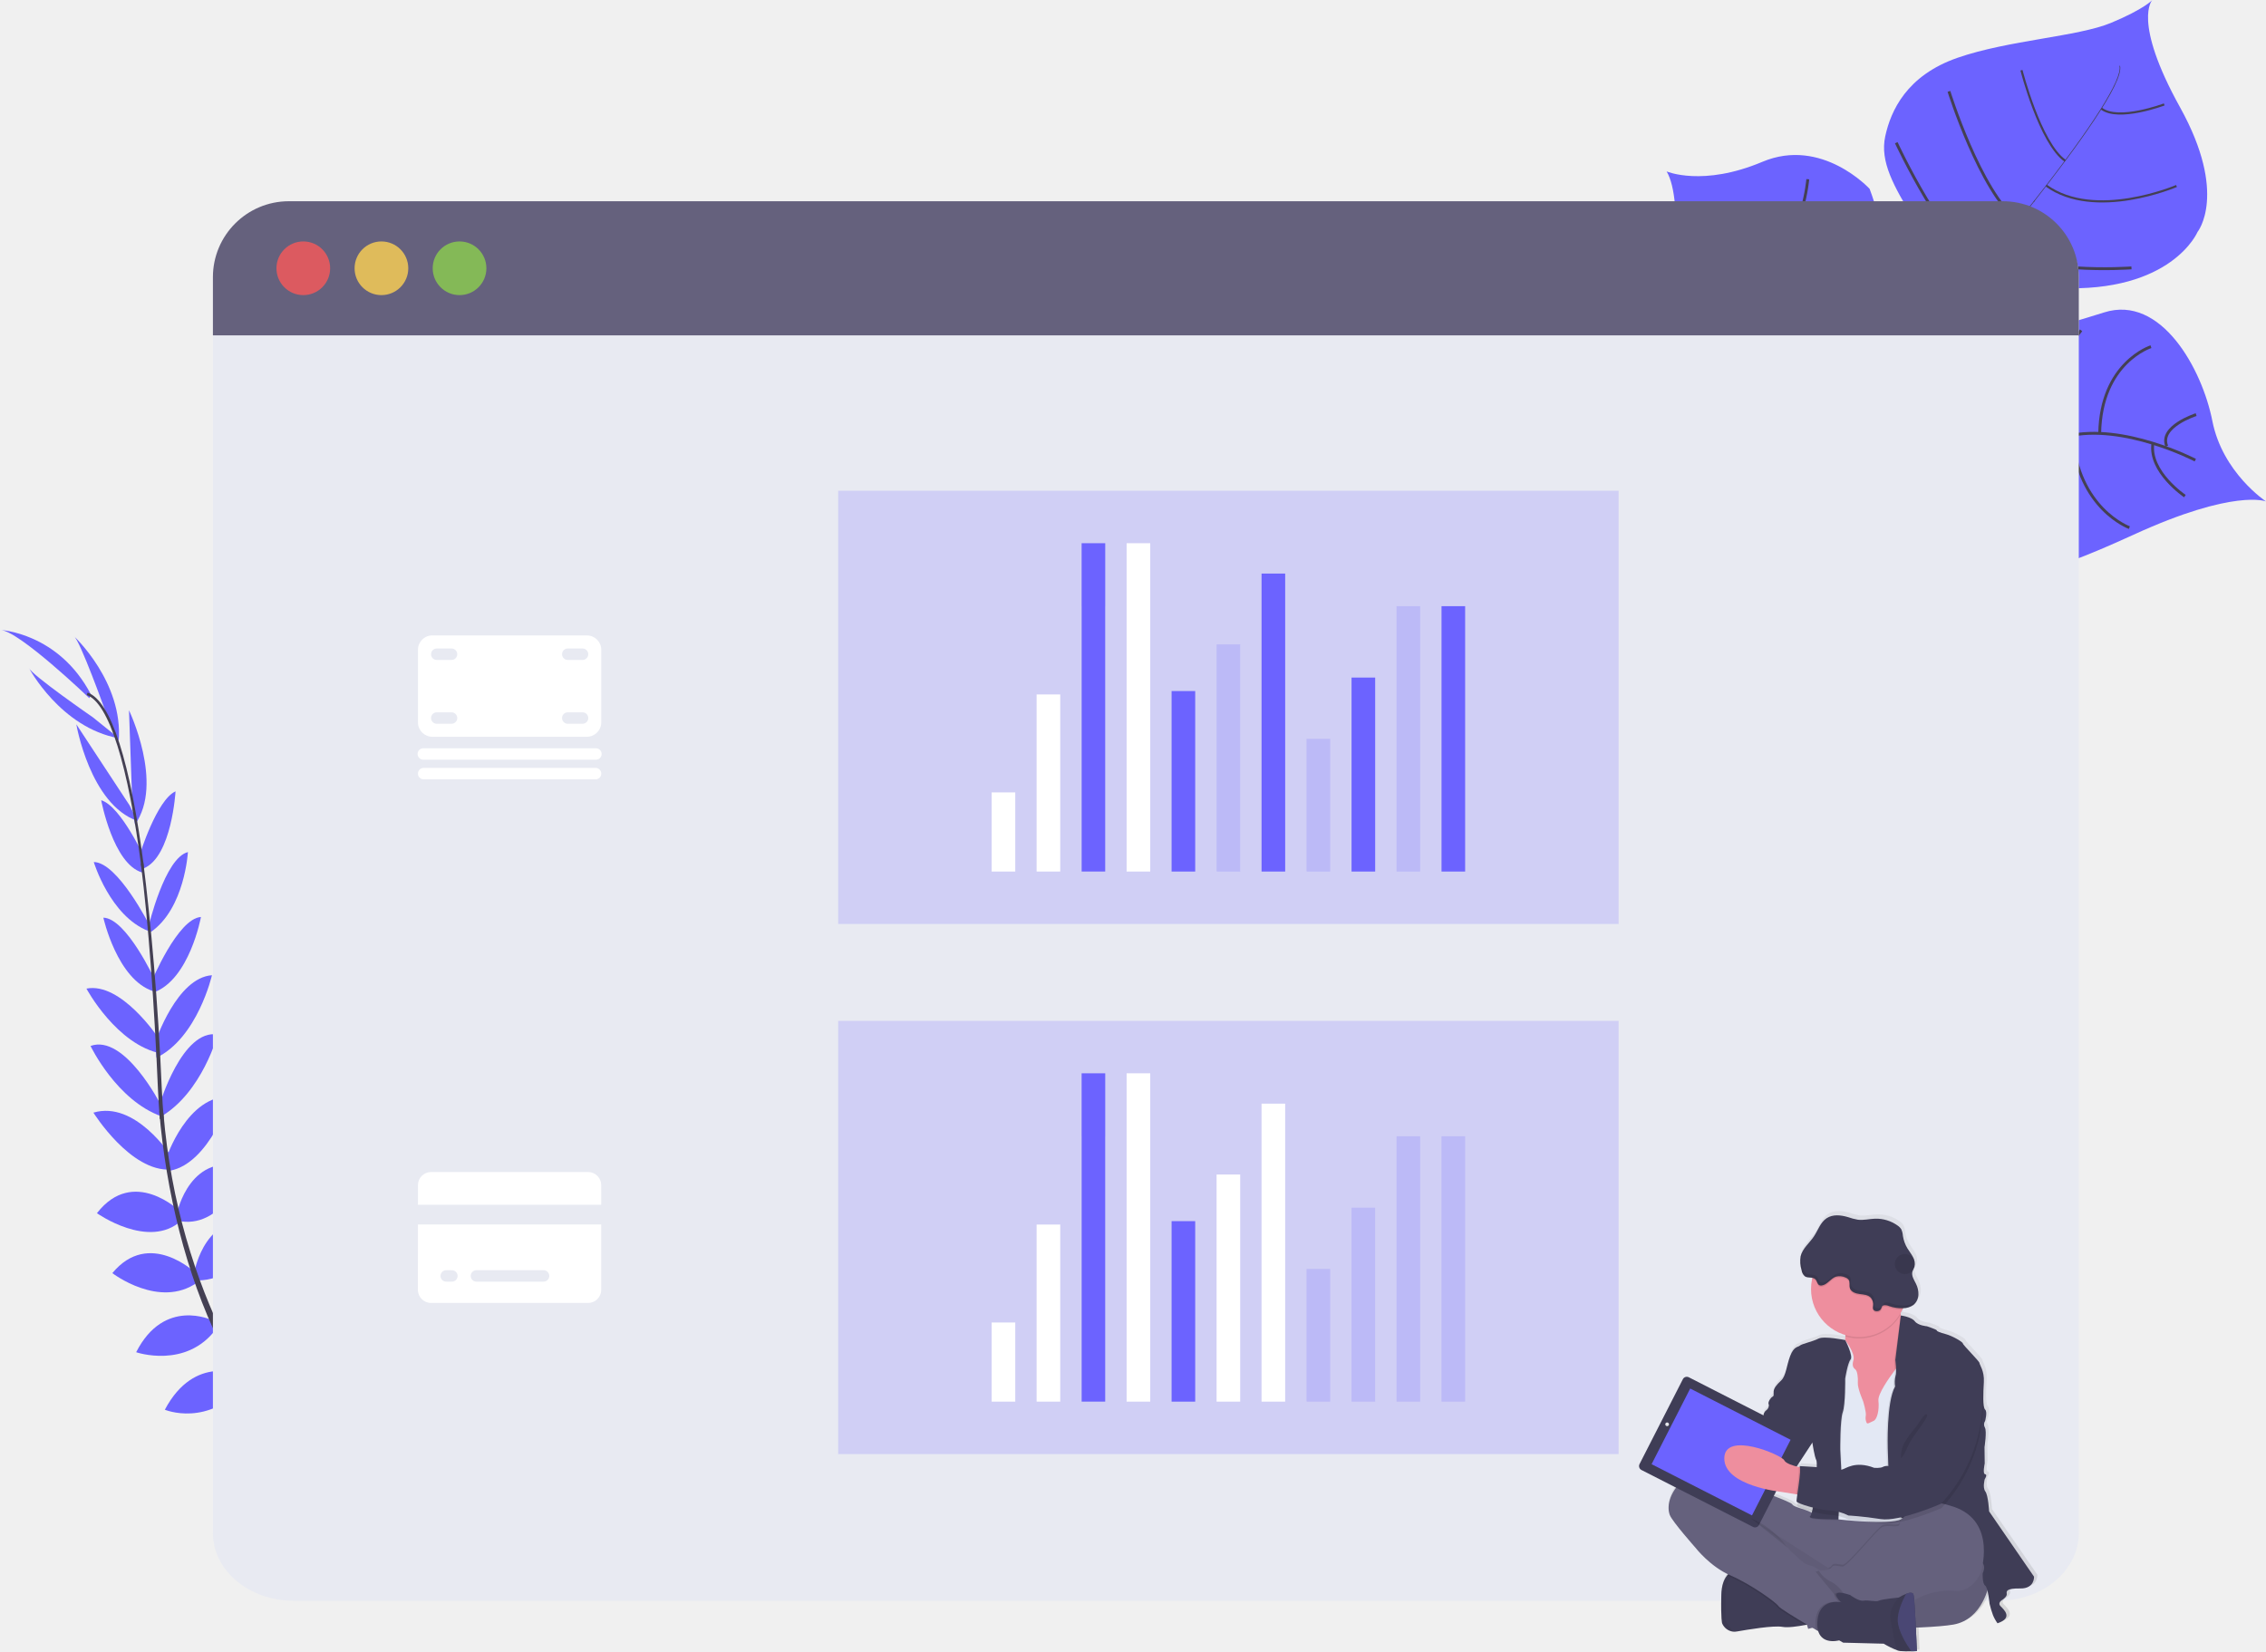
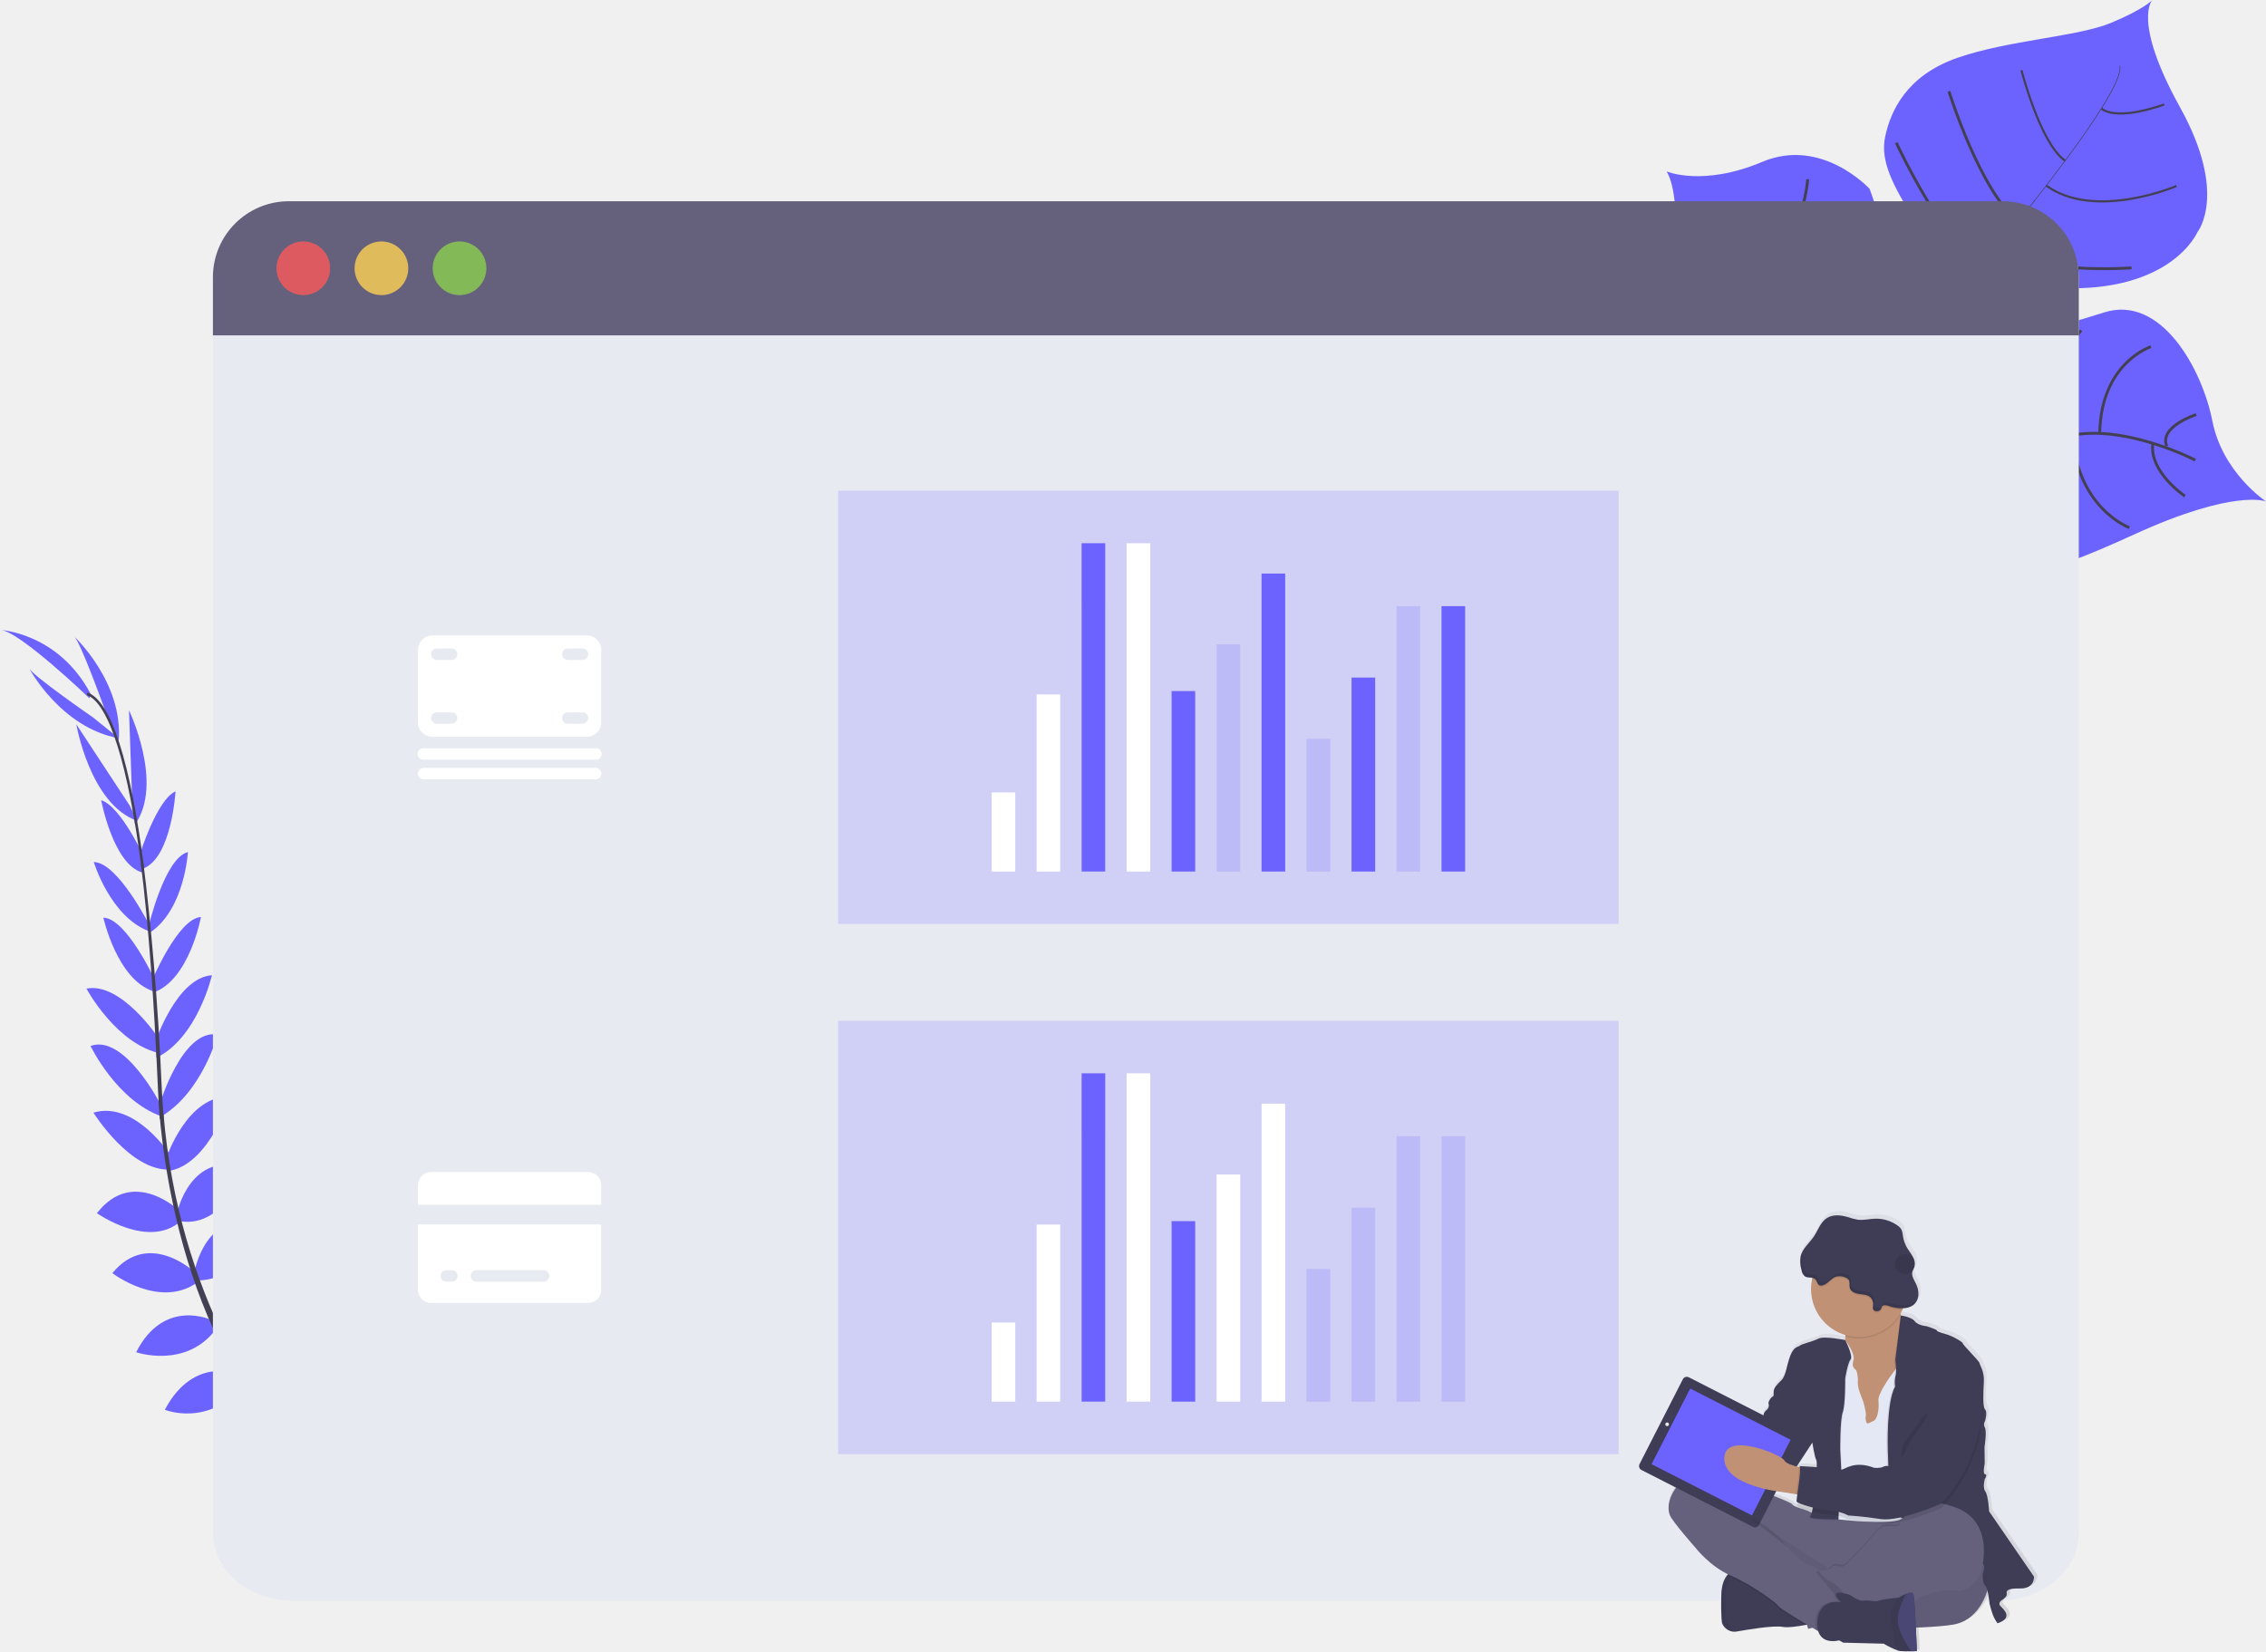
<svg xmlns="http://www.w3.org/2000/svg" viewBox="0 0 790.051 575.88">
  <defs>
    <style>
      .cls-1, .cls-20 {
        fill: #6c63ff;
      }

      .cls-2 {
        fill: #444053;
      }

      .cls-3, .cls-4 {
        fill: none;
        stroke: #444053;
        stroke-miterlimit: 10;
      }

      .cls-4 {
        stroke-width: 0.75px;
      }

      .cls-5 {
        fill: #e8eaf2;
      }

      .cls-6 {
        fill: #65617d;
      }

      .cls-7 {
        fill: #fa5959;
      }

      .cls-7, .cls-8, .cls-9 {
        opacity: 0.8;
      }

      .cls-8 {
        fill: #fed253;
      }

      .cls-9 {
        fill: #8ccf4d;
      }

      .cls-10 {
        fill: url(#linear-gradient);
      }

      .cls-11 {
        opacity: 0.05;
      }

      .cls-12 {
        fill: #3f3d56;
      }

      .cls-13, .cls-18 {
        opacity: 0.1;
      }

      .cls-14 {
-         fill: #ee8e9e;
+         fill: #C09175;
      }

      .cls-15 {
        fill: #e3e8f4;
      }

      .cls-16 {
        fill: #e6e8ec;
      }

      .cls-17 {
        fill: #565387;
      }

      .cls-19 {
        fill: #fff;
      }

      .cls-20 {
        opacity: 0.2;
      }

      .cls-21 {
        fill: #dfe3ef;
      }
    </style>
    <linearGradient id="linear-gradient" x1="0.5" y1="1" x2="0.5" gradientUnits="objectBoundingBox">
      <stop offset="0" stop-color="gray" stop-opacity="0.251" />
      <stop offset="0.54" stop-color="gray" stop-opacity="0.122" />
      <stop offset="1" stop-color="gray" stop-opacity="0.102" />
    </linearGradient>
  </defs>
  <g id="undraw_revenue_3osh_1_" data-name="undraw_revenue_3osh (1)" transform="translate(0.03 0.01)">
    <path id="Path_30" data-name="Path 30" class="cls-1" d="M1065.833,227.309s-11.031-4.483-46.123,11.589-39.474,14.051-48.564,11.589-14.145-3.049-23.9-16.492c0,0-6.866-37.229-13.515-43s-34.9,3.288-34.9,3.288-33.861,7.772-40.314-37.468c0,0,4.578-34.121-1.659-44.587,0,0,12.588,5.425,33.361-3.339s37.41,9.416,37.41,9.416,5.237,13.566,4.686,21.649,2.774,11.125,12.682,7.243c0,0,4.867-6.924-2.028-18.368s-11.813-19.969-9.887-28.863,7.453-21.207,25.227-27.371,41.915-7.352,53.5-12.175,14.392-7.967,14.392-7.967-7.127,7.142,9.669,37.431,6.091,43.458,6.091,43.458-8.938,21.294-48.39,19.556c0,0-38.018,1.391-17.289,17.513,0,0,13.269-2.7,33.115-9.01s34.172,19.723,37.728,37.837S1065.833,227.309,1065.833,227.309Z" transform="translate(-275.811 -52.46)" />
    <path id="Path_31" data-name="Path 31" class="cls-2" d="M1063.427,84.151l.2-.051c1.528,5.794-15.464,28.972-29.986,47.463l-.174-.13C1053.96,105.387,1064.6,88.6,1063.427,84.151Z" transform="translate(-324.504 -61.186)" />
    <path id="Path_32" data-name="Path 32" class="cls-2" d="M1018.131,148.92l.087.239c-11.589,14.747-26.2,32.347-37.873,45.384-1.108,1.246-2.216,2.55-3.281,3.882l-.333-.268c1.072-1.34,2.173-2.651,3.3-3.9C991.7,181.231,1006.535,163.667,1018.131,148.92Z" transform="translate(-308.86 -79.057)" />
    <path id="Path_33" data-name="Path 33" class="cls-2" d="M966.858,216.41l.232.4c-21.251,26.531-22.656,67.729-22.707,68.084L939.9,279.72C939.972,279.358,945.455,243.129,966.858,216.41Z" transform="translate(-298.706 -97.665)" />
    <path id="Path_34" data-name="Path 34" class="cls-3" d="M1048.384,240.9s-25.06-13.037-44.587-8.351-63.5-16.521-63.5-16.521-18.665-7.583-22.453-16.231c0,0-12.813-13.537-13.544-20.555s-13.2-24.626-21.331-25.3" transform="translate(-283.01 -80.442)" />
    <path id="Path_35" data-name="Path 35" class="cls-3" d="M1102.049,284.311s-12.617-8.5-11.154-18.411" transform="translate(-340.304 -111.31)" />
    <path id="Path_36" data-name="Path 36" class="cls-3" d="M1072.05,294.206s-18.042-6.555-19.86-32.245" transform="translate(-329.665 -110.223)" />
    <path id="Path_37" data-name="Path 37" class="cls-3" d="M1034.571,300.695s-17.245-14.312-11.523-39.315" transform="translate(-321.31 -110.063)" />
    <path id="Path_38" data-name="Path 38" class="cls-3" d="M988.994,290.866s-11.495-24.083-1.268-39.756" transform="translate(-310.724 -107.232)" />
    <path id="Path_39" data-name="Path 39" class="cls-3" d="M1107.7,252.08s-13.037,4.143-10.249,11.009" transform="translate(-342.036 -107.499)" />
    <path id="Path_40" data-name="Path 40" class="cls-3" d="M1083.2,219.37s-17.463,5.541-17.876,30.246" transform="translate(-333.285 -98.481)" />
    <path id="Path_41" data-name="Path 41" class="cls-3" d="M1050.749,211.5s-15.891,19.621-14.732,37.453" transform="translate(-325.19 -96.311)" />
    <path id="Path_42" data-name="Path 42" class="cls-3" d="M1012.693,222.12s-15.79,15.094-13.762,23.489" transform="translate(-314.932 -99.239)" />
    <path id="Path_43" data-name="Path 43" class="cls-3" d="M998.376,213.933s-14.8,2.658-16.876-2.173" transform="translate(-310.176 -96.383)" />
    <path id="Path_44" data-name="Path 44" class="cls-3" d="M978.24,190.08s7.482,9.908,9.416,7.692" transform="translate(-309.277 -90.406)" />
    <path id="Path_45" data-name="Path 45" class="cls-3" d="M1063.2,178.179s-37.323,2.709-45.768-8.539" transform="translate(-320.082 -84.77)" />
    <path id="Path_46" data-name="Path 46" class="cls-3" d="M967.4,121.16s17.513,37.591,30.225,42.378" transform="translate(-306.288 -71.404)" />
    <path id="Path_47" data-name="Path 47" class="cls-3" d="M992.76,96.44s10.756,34.578,24.083,45.37" transform="translate(-313.28 -64.588)" />
    <path id="Path_48" data-name="Path 48" class="cls-4" d="M1085.01,141.948s-28.378,12.183-45.42-.138" transform="translate(-326.191 -77.097)" />
    <path id="Path_49" data-name="Path 49" class="cls-4" d="M1027.67,86.26s6.482,25.423,15.21,31.557" transform="translate(-322.905 -61.782)" />
    <path id="Path_50" data-name="Path 50" class="cls-4" d="M1088.05,102.73s-15.934,6.033-21.91,1.449" transform="translate(-333.512 -66.323)" />
    <path id="Path_51" data-name="Path 51" class="cls-3" d="M957.081,201.55s-.043,22.156-6.041,23.728" transform="translate(-301.778 -93.568)" />
    <path id="Path_52" data-name="Path 52" class="cls-3" d="M891.3,237.27s23.952,2.042,35-10.27" transform="translate(-285.307 -100.585)" />
    <path id="Path_53" data-name="Path 53" class="cls-3" d="M942.547,165.41s-5.794,22.453-21.787,28.523" transform="translate(-293.429 -83.604)" />
    <path id="Path_54" data-name="Path 54" class="cls-3" d="M871.46,205.029s16.956,5.9,31.536-9.119" transform="translate(-279.837 -92.013)" />
    <path id="Path_55" data-name="Path 55" class="cls-3" d="M920.252,138.74s-1.6,19.085-11.973,28.016" transform="translate(-289.988 -76.251)" />
    <path id="Path_56" data-name="Path 56" class="cls-3" d="M872.35,166.641s14.073.094,17.383-4.491" transform="translate(-280.082 -82.705)" />
    <path id="Path_57" data-name="Path 57" class="cls-1" d="M242.53,793.753s9.64-6.359,19.194-1.833c0,0-2.941,5.664-15.036,5.128Z" transform="translate(-106.436 -255.889)" />
    <path id="Path_58" data-name="Path 58" class="cls-1" d="M240.68,795.54s-2.933,11.2,4.418,18.766c0,0,4.425-4.606.036-15.884Z" transform="translate(-105.767 -257.335)" />
    <path id="Path_59" data-name="Path 59" class="cls-1" d="M224.3,778.078s.724-9.5,22.163-6.352c0,0,.1,6.128-7.431,9.032S228.059,781.214,224.3,778.078Z" transform="translate(-101.41 -250.593)" />
    <path id="Path_60" data-name="Path 60" class="cls-1" d="M220.828,780.65s-9.068,2.9-.985,23.025c0,0,5.983-1.333,7.04-9.336S224.761,783.562,220.828,780.65Z" transform="translate(-99.257 -253.23)" />
    <path id="Path_61" data-name="Path 61" class="cls-1" d="M205.705,756.618s-1.224-15.63,20.693-14.022c0,0,1.557,14.146-16.818,17.781Z" transform="translate(-96.28 -242.706)" />
    <path id="Path_62" data-name="Path 62" class="cls-1" d="M185.72,732.575s3-17.709,24.908-12.429c0,0,.087,15.312-21.338,16.659Z" transform="translate(-90.773 -236.277)" />
    <path id="Path_63" data-name="Path 63" class="cls-1" d="M171.1,707.526s5.07-17.3,26.741-12.089c0,0-5.164,15.514-25.3,15.275Z" transform="translate(-86.743 -229.467)" />
    <path id="Path_64" data-name="Path 64" class="cls-1" d="M157.22,682.747s4.918-17.9,25.872-12.53c0,0-7,17.014-24.5,15.58Z" transform="translate(-82.916 -222.505)" />
    <path id="Path_65" data-name="Path 65" class="cls-1" d="M148.27,657.773s3.781-21.9,23.322-17.05c0,0-5.678,19.918-21.881,20.237Z" transform="translate(-80.448 -214.458)" />
    <path id="Path_66" data-name="Path 66" class="cls-1" d="M139.88,629.9s4.541-22.069,24.293-15.652c0,0-7.757,20.86-22.917,18.7Z" transform="translate(-78.135 -207.028)" />
    <path id="Path_67" data-name="Path 67" class="cls-1" d="M134.69,601.821s7.2-22.076,22.489-21.475c0,0-7.366,23.315-21.215,25.9Z" transform="translate(-76.704 -198.001)" />
    <path id="Path_68" data-name="Path 68" class="cls-1" d="M131.39,575.014s7.837-26.574,20.28-24.517c0,0-5.425,20.28-19.838,28.66Z" transform="translate(-75.794 -189.744)" />
    <path id="Path_69" data-name="Path 69" class="cls-1" d="M129.51,545.011s7.352-22.142,19.636-23.011c0,0-5,21.787-19.36,28.776Z" transform="translate(-75.276 -181.918)" />
    <path id="Path_70" data-name="Path 70" class="cls-1" d="M127.46,516.63s9.17-22.171,17.282-22.67c0,0-3.976,21.83-16.47,26.306Z" transform="translate(-74.711 -174.187)" />
    <path id="Path_71" data-name="Path 71" class="cls-1" d="M126.05,488.784s5.635-24.075,13.762-26.075c0,0-1.108,19.686-12.929,27.871Z" transform="translate(-74.322 -165.572)" />
    <path id="Path_72" data-name="Path 72" class="cls-1" d="M121.85,455.583s5.925-19.187,12.487-22.113c0,0-1.3,22.62-10.966,26.8Z" transform="translate(-73.164 -157.51)" />
    <path id="Path_73" data-name="Path 73" class="cls-1" d="M117.885,428.262l-1.2-33.832s12.255,25.539,2.1,39.8Z" transform="translate(-71.741 -146.746)" />
    <path id="Path_74" data-name="Path 74" class="cls-1" d="M101.089,384.794S92.252,360.089,90.13,358.72c0,0,17.332,16.029,15.637,36.649Z" transform="translate(-64.419 -136.901)" />
    <path id="Path_75" data-name="Path 75" class="cls-1" d="M199.146,761.871s-15.543-2.035-15.08,19.932c0,0,14.051,2.289,18.636-15.876Z" transform="translate(-90.315 -248.039)" />
    <path id="Path_76" data-name="Path 76" class="cls-1" d="M178.387,736.87s-17.962-.065-16.5,22.453c0,0,15.073,2.694,20.048-18.18Z" transform="translate(-84.179 -241.159)" />
    <path id="Path_77" data-name="Path 77" class="cls-1" d="M160.681,713.959s-16.3-7.612-26.741,12.088c0,0,15.065,6.367,28.182-8.9Z" transform="translate(-76.497 -234.444)" />
    <path id="Path_78" data-name="Path 78" class="cls-1" d="M146.632,687.481s-16.695-8.141-26.5,11.147c0,0,17.383,5.983,27.878-8.1Z" transform="translate(-72.69 -227.072)" />
    <path id="Path_79" data-name="Path 79" class="cls-1" d="M137.562,662.612s-16.065-15.355-28.892.174c0,0,16.42,12.632,29.631,3.245Z" transform="translate(-69.53 -218.818)" />
    <path id="Path_80" data-name="Path 80" class="cls-1" d="M130.142,633s-16.166-15.7-28.892.724c0,0,18.151,12.878,29.464,2.571Z" transform="translate(-67.484 -210.656)" />
    <path id="Path_81" data-name="Path 81" class="cls-1" d="M126.678,603.13s-12.451-19.556-27.118-15.21c0,0,12.921,20.758,26.98,19.831Z" transform="translate(-67.019 -199.919)" />
    <path id="Path_82" data-name="Path 82" class="cls-1" d="M122.6,576.263s-12.566-24.691-24.423-20.4c0,0,9.046,18.976,24.742,24.554Z" transform="translate(-66.638 -191.116)" />
    <path id="Path_83" data-name="Path 83" class="cls-1" d="M121.188,545.428s-12.9-19.44-24.988-17.064c0,0,10.546,19.708,26.241,22.685Z" transform="translate(-66.092 -183.617)" />
    <path id="Path_84" data-name="Path 84" class="cls-1" d="M122.447,516.287s-10-21.808-18.107-22c0,0,4.8,21.656,17.455,25.662Z" transform="translate(-68.336 -174.278)" />
    <path id="Path_85" data-name="Path 85" class="cls-1" d="M119.2,489.627S108.081,467.543,99.73,467.5c0,0,5.693,18.882,19.092,24.076Z" transform="translate(-67.065 -166.892)" />
    <path id="Path_86" data-name="Path 86" class="cls-1" d="M118.51,458.093S110.2,439.811,103.3,437.74c0,0,4.157,22.279,14.283,25.2Z" transform="translate(-68.05 -158.687)" />
    <path id="Path_87" data-name="Path 87" class="cls-1" d="M109.923,429.488,91.33,401.19s4.759,27.914,21.287,33.694Z" transform="translate(-64.749 -148.61)" />
    <path id="Path_88" data-name="Path 88" class="cls-1" d="M90.853,391.289S69.262,376.383,68.48,374c0,0,11.016,20.881,31.376,24.561Z" transform="translate(-58.45 -141.114)" />
    <path id="Path_89" data-name="Path 89" class="cls-1" d="M85.735,379.547S60.942,355.718,54.59,355.74c0,0,20.447.934,31.717,22.54Z" transform="translate(-54.62 -136.079)" />
    <path id="Path_90" data-name="Path 90" class="cls-2" d="M116.374,447.337l-.905.116c-4.657-36.468-11.451-58.016-19.129-60.681l.3-.862C104.785,388.735,111.579,409.978,116.374,447.337Z" transform="translate(-66.131 -144.397)" />
    <path id="Path_91" data-name="Path 91" class="cls-2" d="M130.379,556.882l-1.362.116c-.29-3.4-.507-6.888-.659-10.357-1.3-30.189-3.317-57.9-5.968-78.68l.789-.971c2.658,20.809,5.244,49.368,6.519,79.585C129.879,550.03,130.075,553.492,130.379,556.882Z" transform="translate(-73.313 -166.752)" />
    <path id="Path_92" data-name="Path 92" class="cls-2" d="M237.308,755.174c-.239-.109-24.257-10.828-49.194-36.417a198.123,198.123,0,0,1-35.961-50.947c-11.523-23.453-18.549-52.287-20.9-80.31l1.449.666c5.295,62.9,33.926,105.9,56.7,129.286,24.691,25.35,48.441,35.976,48.68,36.077Z" transform="translate(-75.756 -199.977)" />
    <path id="Path_93" data-name="Path 93" class="cls-5" d="M807.625,175.7V613.778c0,13.037-12.567,23.619-28.088,23.619H185.161c-15.514,0-28.081-10.6-28.081-23.619V175.7c0-13.037,12.566-26.357,28.081-26.357l594.348,1.449C795.023,150.781,807.625,162.645,807.625,175.7Z" transform="translate(-82.877 -79.173)" />
    <path id="Path_94" data-name="Path 94" class="cls-6" d="M807.625,175.827v20.28H157.08v-20.28a26.487,26.487,0,0,1,26.487-26.487H781.109a26.5,26.5,0,0,1,26.516,26.487Z" transform="translate(-82.877 -79.173)" />
    <circle id="Ellipse_16" data-name="Ellipse 16" class="cls-7" cx="9.358" cy="9.358" r="9.358" transform="translate(96.359 84.189)" />
    <circle id="Ellipse_17" data-name="Ellipse 17" class="cls-8" cx="9.358" cy="9.358" r="9.358" transform="translate(123.6 84.189)" />
    <circle id="Ellipse_18" data-name="Ellipse 18" class="cls-9" cx="9.358" cy="9.358" r="9.358" transform="translate(150.833 84.189)" />
    <path id="Path_95" data-name="Path 95" class="cls-10" d="M986.377,762.352l-15.811-22.909s-.3-5.671-1.333-7-.217-4.281-.217-4.281,1.108-1.622.145-1.767-.145-3.759-.145-3.759l-.08-5.751s.891-5.526.152-6.852a2.173,2.173,0,0,1,.073-2.354s.884-3.172,0-3.984-.666-5.751-.442-9.655-1.55-6.113-1.55-6.707-5.838-6.338-5.838-6.852-3.694-2.658-5.91-3.245-3.325-1.028-3.252-1.325-3.469-1.448-3.469-1.448-3.107-.217-4.288-1.767-4.795-1.992-4.9-2.006-.051-.21-.072-.311l-.065-.333a16.174,16.174,0,0,0,.768-1.449l.21-.449a6.3,6.3,0,0,0,3.621-1.13,4.977,4.977,0,0,0,1.767-3.535,7.73,7.73,0,0,0-.862-3.926c-.652-1.333-1.6-2.7-1.275-4.143a18.624,18.624,0,0,1,.724-1.775,4.708,4.708,0,0,0-.529-3.491c-.565-1.072-1.34-2.014-1.963-3.049a11.964,11.964,0,0,1-1.564-4.346,6.729,6.729,0,0,0-.572-2.347,4.469,4.469,0,0,0-1.3-1.311,12.93,12.93,0,0,0-7.967-2.4c-2.014.065-4.02.608-6.019.362a21.159,21.159,0,0,1-3.506-.92c-2.477-.724-5.338-1.036-7.5.384s-3.013,4.208-4.476,6.388c-1.3,1.934-3.187,3.549-4.172,5.591v-.116a6.931,6.931,0,0,0-.55,1.492,10.652,10.652,0,0,0,.326,4.882,3.434,3.434,0,0,0,1.2,2.173,7.061,7.061,0,0,0,2.586.507,2.36,2.36,0,0,1-.1.42,16.861,16.861,0,0,0,11.712,19.679v.449a10.108,10.108,0,0,1-.079,1.266h0s-7.424-1.528-9.416-.493-5.91,1.84-6.519,2.434-2.071.145-3.4,3.621-1.449,7-3.172,8.626-2.586,2.723-2.658,3.9.217,1.449-.449,1.84-1.622,1.919-1.325,2.506a2.108,2.108,0,0,1-.811,2.216,2.441,2.441,0,0,0-1.036,2.173s-.442,1.622-1.448,1.992-1.7,2.8-1.7,2.8l-3.346,3.853-6.642-7.344a2.81,2.81,0,0,0-3.955-.2l-3.259,2.9a6.461,6.461,0,0,0-3.259,1.941,8.55,8.55,0,0,0-1.695,2.513l-1.782,1.608a4.534,4.534,0,0,0-.456,5.012l4.252,4.7v.043a7.511,7.511,0,0,0-4.027,1.746c-6.352,5.6-6.432,10.763-5.468,13.117s9.01,11.429,9.01,11.429a36.066,36.066,0,0,0,11.429,9.314h0l-.051.051c-.13.145-.268.3-.4.464l-.109.138a1.755,1.755,0,0,1-.1.145l-.116.174-.094.145-.13.217-.08.138-.152.29a.806.806,0,0,0-.051.094c-.014.036-.123.261-.181.4a1.3,1.3,0,0,0-.058.152c-.043.094-.08.2-.116.29l-.065.2a1.084,1.084,0,0,1-.094.282l-.065.21-.087.326a.667.667,0,0,1-.058.2c-.022.065-.08.348-.116.529a1.843,1.843,0,0,1-.036.21l-.065.384a.7.7,0,0,1-.036.268l-.044.362v1.688c-.152,8.626.355,9.879.355,9.879a4.781,4.781,0,0,0,3.918,2.941,5.128,5.128,0,0,0,1.268-.065c3.839-.666,12.849-2.216,16.029-1.622,1.912.355,5.447-.174,7.967-.645l.666-.13.464,1.449,1.449-.4,1.246.724c.326.2.594.348.782.449,1.449,4.947,7.373,3.259,7.373,3.259l1.405.811,14.254.369a28.922,28.922,0,0,0,5.07,2.419,4.651,4.651,0,0,0,.724.159,33.375,33.375,0,0,0,3.976.073c1.094,0,1.934-.073,1.934-.073s-.145-3.875-.348-8.206a116.172,116.172,0,0,0,13.2-1.079c7.612-1.34,10.792-8.264,11.958-11.965a34.468,34.468,0,0,1,.724,4.592,34.171,34.171,0,0,0,1.181,3.984,13.456,13.456,0,0,0,1.63,2.948c5.613-1.919,2.216-4.795,1.036-6.048s.811-2.281.811-2.281,1.55-1.036,1.405-1.992-.224-1.992,4.8-1.912S986.377,762.352,986.377,762.352Zm-78.014-47.079c.065.427.768,4.961,1.4,6.156a7.866,7.866,0,0,1,.167,2.433c-2.977-.239-6.077-.369-6.077-.369a.724.724,0,0,1,.159.384l-.464-.109-.681-.167,5.483-8.337ZM897.5,732.562l5.157.811.427.073a18.227,18.227,0,0,0-.268,2.433c0,.073.123.167.283.275a6.53,6.53,0,0,0-.094,1.217c.08.406,2.492,1.289,5.251,2.021-.036.152-.072.29-.116.42h0c-2.441-1.282-6.28-1.883-6.721-2.832s-13.523-5.5-13.523-5.5-.478-.254-1.3-.652l3.448.652.942-.094a51.165,51.165,0,0,0,6.519,1.2Z" transform="translate(-276.079 -213.218)" />
    <path id="Path_96" data-name="Path 96" class="cls-6" d="M976.662,804.5s-2.05,12.378-12.451,14.2-45.1,1.449-45.1,1.449-19.838-2.9-27.016-19.628-11.784-23.424-5.635-23.721,39.315,11.2,41.219,11.35S978.494,762.7,976.662,804.5Z" transform="translate(-283.181 -252.169)" />
    <path id="Path_97" data-name="Path 97" class="cls-11" d="M976.662,804.5s-2.05,12.378-12.451,14.2-45.1,1.449-45.1,1.449-19.838-2.9-27.016-19.628-11.784-23.424-5.635-23.721,39.315,11.2,41.219,11.35S978.494,762.7,976.662,804.5Z" transform="translate(-283.181 -252.169)" />
    <path id="Path_98" data-name="Path 98" class="cls-12" d="M883.458,826.925a4.744,4.744,0,0,0,3.882,2.9,5.017,5.017,0,0,0,1.253-.065c3.81-.659,12.74-2.173,15.891-1.608,1.891.348,5.4-.174,7.888-.645,1.659-.311,2.9-.6,2.9-.6s-2.933-9.742-3.3-10.031-13.182-7.967-13.182-7.967l-10.14-.724h0a5.374,5.374,0,0,0-3.44,2.021c-1.072,1.3-1.992,3.426-2.05,6.91C882.959,825.679,883.458,826.925,883.458,826.925Z" transform="translate(-283.05 -260.82)" />
    <path id="Path_99" data-name="Path 99" class="cls-11" d="M883.455,826.916a4.744,4.744,0,0,0,3.882,2.9,40.814,40.814,0,0,1-2.752-4.02l.051-7.1a12.516,12.516,0,0,1,3.984-10.546h0s-5.345.362-5.49,8.931S883.455,826.916,883.455,826.916Z" transform="translate(-283.047 -260.812)" />
    <path id="Path_100" data-name="Path 100" class="cls-13" d="M942.1,804.171l9.416-7.4,14.862-14.645s-1.6-.08-4.027-.181c-.6.384-2.289,1.594-2.354,3.057-.073,1.789-4.013.123-6.062,1.152s-12.081,13.863-13.841,13.762-3.151-.891-3.882.355l-.051.08Z" transform="translate(-297.675 -253.588)" />
    <path id="Path_101" data-name="Path 101" class="cls-13" d="M885.93,810.239l1.029.471c7.171,3.071,16.029,9.517,16.659,10.691.406.724,5.541,3.824,9.5,6.164,1.659-.311,2.9-.6,2.9-.6s-2.933-9.742-3.3-10.031-13.182-7.967-13.182-7.967l-10.14-.724h0A5.374,5.374,0,0,0,885.93,810.239Z" transform="translate(-283.826 -260.837)" />
    <path id="Path_102" data-name="Path 102" class="cls-6" d="M858.256,776.358c.956,2.339,8.938,11.35,8.938,11.35s5.07,6.584,12.226,9.662,16.036,9.517,16.695,10.691c.42.724,6.142,4.194,10.14,6.562l.905.529,2,1.159,1.057.608,4.889-3.947c2.412-1.956,4.809-3.926,4.845-4.034.073-.217,1.029-2.709.8-2.854-.109-.08-.616-1.086-1.543-2.267a10.277,10.277,0,0,0-3.73-3.078,10.626,10.626,0,0,1-4.831-5.07s-.319-.232-.8-.536a9.7,9.7,0,0,0-3.3-1.449c-1.608-.2-4.607-3.5-4.607-3.5a9.016,9.016,0,0,1-2.861-3c-.768-1.608-12.125-9.416-13.175-10.14l27.523,17.68,6.584,4.23,9.416-7.4,14.87-14.638s-2-.1-4.911-.224c-7.243-.311-20.048-.8-21.671-.435a12.445,12.445,0,0,1-4.027.261,14.144,14.144,0,0,1-6.077-1.115c-2.455-1.282-6.222-1.869-6.664-2.818s-13.4-5.483-13.4-5.483-17.644-9.372-23.945-3.81S857.307,774.011,858.256,776.358Z" transform="translate(-276.071 -247.96)" />
    <path id="Path_103" data-name="Path 103" class="cls-14" d="M937,699.527l2.267,7.54,2.9,16.985,10.763.724,3.115-5.164,3.107-5.157s1.941-6.866,3.332-13.5c1.231-5.881,2.035-11.589.724-12.2-1.188-.55-1.97-2.528-2.477-4.657-.065-.261-.123-.529-.174-.8a41.121,41.121,0,0,1-.724-5.461s-22.555-1.166-19.4,8.134a14.711,14.711,0,0,1,.847,4.94,11.688,11.688,0,0,1-.073,1.26A10.546,10.546,0,0,1,937,699.527Z" transform="translate(-297.907 -224.872)" />
    <path id="Path_104" data-name="Path 104" class="cls-15" d="M930.51,703.77l.8,12.813,1.832,10.908,2.05,5.07,1.832,27.646s17.651,2.042,21.946-.036a1.913,1.913,0,0,0,.775-.608c5.157-7.851,3.491-30.5,3.491-30.5l1.977-14.638-1.318-7.605-3.187-.333-2.455-.268s-.551.681-1.347,1.738c-2.173,2.9-6.164,8.5-5.9,10.864.362,3.223-.442,6.519-1.688,7.033s-2.267,1.391-2.492.507a3.992,3.992,0,0,1-.217-2.339c.217-1.246-.949-5.07-.949-5.07s-1.977-4.462-1.833-6.367-.217-4.1-.8-4.614-1.391-1.029-.724-3.368-2.9-6.9-2.9-6.9Z" transform="translate(-296.117 -230.36)" />
    <path id="Path_105" data-name="Path 105" class="cls-13" d="M962.7,732.631l.724,21.9,4.23,2.339a1.84,1.84,0,0,0,.775-.6c5.186-7.837,3.484-30.514,3.484-30.514l1.977-14.645-1.318-7.6-3.18-.34c1.231-5.874,2.035-11.589.724-12.2-1.188-.55-1.97-2.528-2.477-4.65h0l-2.282,15.485s.188,1.4.254,2.839a7.966,7.966,0,0,1-.181,2.723,9.087,9.087,0,0,0-.145,3.665c-1.325,2.325-1.984,6.634-2.3,10.792C962.532,727.373,962.7,732.631,962.7,732.631Z" transform="translate(-304.984 -227.222)" />
    <path id="Path_106" data-name="Path 106" class="cls-12" d="M967.847,685.83s3.694.464,4.86,2,4.252,1.76,4.252,1.76,3.513,1.166,3.44,1.448,1.021.724,3.223,1.318,5.852,2.709,5.852,3.223,5.794,6.222,5.794,6.808,1.76,2.781,1.535,6.663-.434,8.786.442,9.59,0,3.955,0,3.955a2.173,2.173,0,0,0-.073,2.339c.724,1.318-.145,6.808-.145,6.808l.072,5.715s-.8,3.621.145,3.73-.145,1.76-.145,1.76-.8,2.9.217,4.244,1.318,6.96,1.318,6.96l15.667,22.772s.225,4.172-4.759,4.1-4.9.949-4.759,1.9-1.391,1.97-1.391,1.97-1.977,1.029-.8,2.274,4.541,4.1-1.029,6a13.467,13.467,0,0,1-1.608-2.9,33.04,33.04,0,0,1-1.173-3.947s-.514-5.57-1.536-6.3-.855-4.266-.855-4.266,1.449-2.854-.587-4.027-31.782-17.644-31.782-17.644l-.724-21.9s-.507-16.181,2.564-21.6a9.226,9.226,0,0,1,.145-3.665c.507-1.318-.072-5.563-.072-5.563Z" transform="translate(-305.149 -227.087)" />
    <path id="Path_107" data-name="Path 107" class="cls-13" d="M932.919,697.678s-7.359-1.514-9.336-.493-5.859,1.833-6.446,2.419-2.05.145-3.368,3.621-1.449,6.961-3.151,8.568-2.557,2.709-2.629,3.882.217,1.449-.442,1.833-1.615,1.9-1.318,2.484,15.21,13.472,15.21,13.472.724,4.911,1.391,6.149-.724,18.383-2.173,19.556,9.887,1.057,9.887,1.057.514-11.241.956-11.82-.3-12.6-.3-12.6-.072-10.249.876-12.965.847-11.712.847-11.712.84-5.4,1.862-6.664S932.919,697.678,932.919,697.678Z" transform="translate(-289.407 -230.12)" />
    <path id="Path_108" data-name="Path 108" class="cls-12" d="M932.619,697.337s-7.366-1.521-9.344-.493-5.852,1.833-6.439,2.419-2.05.145-3.368,3.585-1.449,6.953-3.151,8.568-2.564,2.709-2.637,3.875.225,1.449-.434,1.833-1.615,1.9-1.318,2.492,15.246,13.457,15.246,13.457.724,4.9,1.391,6.149-.724,18.375-2.173,19.556,9.843,1.094,9.843,1.094.514-11.241.949-11.828-.29-12.6-.29-12.6-.072-10.249.876-12.958.848-11.712.848-11.712.84-5.4,1.861-6.663S932.619,697.337,932.619,697.337Z" transform="translate(-289.325 -230.026)" />
    <path id="Path_109" data-name="Path 109" class="cls-13" d="M941.615,685.986a14.708,14.708,0,0,1,.847,4.94,16.789,16.789,0,0,0,19.274-7.612,41.1,41.1,0,0,1-.724-5.461S938.464,676.686,941.615,685.986Z" transform="translate(-299.096 -224.875)" />
    <path id="Path_110" data-name="Path 110" class="cls-14" d="M926.37,666.737a16.745,16.745,0,1,0,.362-3.484A16.746,16.746,0,0,0,926.37,666.737Z" transform="translate(-294.976 -217.2)" />
    <path id="Path_111" data-name="Path 111" class="cls-12" d="M905.927,726.7l-3.991,1.246a2.086,2.086,0,0,1-.811,2.173,2.455,2.455,0,0,0-1.021,2.173s-.442,1.615-1.449,1.977-1.688,2.789-1.688,2.789l-3.368,3.875s-1.246,1.028-1.021,1.543-1.318.659-1.318.659l.8,13.037,6.953,1.318,4.346-.442,3.513-1.318,3.071-1.825,1.4-3.622,6.149-9.372Z" transform="translate(-285.296 -238.355)" />
    <path id="Path_112" data-name="Path 112" class="cls-14" d="M885.768,747.818s-8.931-12.885-15.594-5.932,2.709,18.23,4.9,17.868,12.668-.971,12.668-.971Z" transform="translate(-278.833 -241.975)" />
    <rect id="Rectangle_17" data-name="Rectangle 17" class="cls-12" width="46.753" height="36.302" rx="1.54" transform="translate(587.406 479.589) rotate(27.04)" />
    <rect id="Rectangle_18" data-name="Rectangle 18" class="cls-1" width="39.3" height="29.616" transform="translate(589.267 484.217) rotate(27.04)" />
    <circle id="Ellipse_19" data-name="Ellipse 19" class="cls-16" cx="0.645" cy="0.645" r="0.645" transform="translate(580.578 496.044)" />
    <circle id="Ellipse_20" data-name="Ellipse 20" class="cls-16" cx="1.065" cy="1.065" r="1.065" transform="translate(618.045 515.035)" />
    <path id="Path_113" data-name="Path 113" class="cls-14" d="M884.62,752.874c-.072,9.669,19.911,11.712,19.911,11.712l5.07.811,2.289.362.956-9.416s-1.05-.152-2.361-.456c-1.934-.456-4.44-1.231-4.961-2.325C904.675,751.715,884.692,743.212,884.62,752.874Z" transform="translate(-283.465 -244.322)" />
    <path id="Path_114" data-name="Path 114" class="cls-13" d="M926.87,663.276a1.955,1.955,0,0,1,1.224.55c.572.6.6,1.659,1.333,2.028a1.449,1.449,0,0,0,.876.1c1.948-.275,3.071-2.47,4.94-3.078a5.071,5.071,0,0,1,3.281.282,2.426,2.426,0,0,1,1.079.724c.63.811.188,2.006.478,2.984.406,1.362,2.028,1.9,3.433,2.079s2.991.275,3.926,1.333a3.578,3.578,0,0,1,.724,2.839,2.209,2.209,0,0,0,0,1.043c.391,1.1,2.289.934,2.789.072.362-.63.246-1.159,1.1-1.333a3.665,3.665,0,0,1,1.8.311,13.094,13.094,0,0,0,4.636.724,16.767,16.767,0,1,0-31.579-10.618Z" transform="translate(-295.114 -217.222)" />
    <path id="Path_115" data-name="Path 115" class="cls-12" d="M946.557,670.268a2.239,2.239,0,0,1,0-1.05,3.571,3.571,0,0,0-.724-2.832c-.934-1.065-2.521-1.166-3.926-1.34s-3.027-.724-3.433-2.079c-.29-.978.152-2.173-.478-2.977a2.311,2.311,0,0,0-1.079-.724,4.946,4.946,0,0,0-3.281-.283c-1.869.6-2.991,2.8-4.94,3.078a1.571,1.571,0,0,1-.876-.1c-.724-.369-.768-1.449-1.333-2.035-.884-.942-2.571-.333-3.665-1.029a3.39,3.39,0,0,1-1.181-2.173,10.627,10.627,0,0,1-.326-4.853c.637-2.723,3.071-4.592,4.628-6.917,1.449-2.173,2.26-4.911,4.44-6.345s4.969-1.108,7.424-.384a21.726,21.726,0,0,0,3.477.913c1.985.246,3.969-.3,5.961-.362a12.82,12.82,0,0,1,7.873,2.39,4.4,4.4,0,0,1,1.282,1.3,6.649,6.649,0,0,1,.572,2.325,11.907,11.907,0,0,0,1.543,4.288c.616,1.028,1.391,1.963,1.948,3.028a4.686,4.686,0,0,1,.521,3.469c-.188.6-.558,1.144-.724,1.76-.326,1.449.616,2.8,1.26,4.114a7.831,7.831,0,0,1,.855,3.9,4.918,4.918,0,0,1-1.76,3.513,6.28,6.28,0,0,1-3.708,1.123,13.126,13.126,0,0,1-4.73-.724,3.736,3.736,0,0,0-1.789-.312c-.855.181-.724.724-1.108,1.333C948.846,671.209,946.948,671.361,946.557,670.268Z" transform="translate(-293.543 -213.792)" />
    <path id="Path_116" data-name="Path 116" class="cls-13" d="M941.233,804.758l9.416-7.4,14.87-14.638s-2-.1-4.911-.225a3.245,3.245,0,0,0-1.036,2c-.073,1.789-4.013.123-6.062,1.152s-12.081,13.863-13.841,13.762-3.151-.891-3.882.355l-.051.08a2.1,2.1,0,0,1-1.115.666Z" transform="translate(-297.25 -253.74)" />
    <path id="Path_117" data-name="Path 117" class="cls-6" d="M917.47,802.312l4.73,15.145.724,2.383,2.26-.623,4.983-1.369,22.192-6.091a19.286,19.286,0,0,0,7.967-2.173,24.207,24.207,0,0,1,13.762-3.006c2.9.275,6.193-.992,8.9-5.99,0,0,6.149-18.158-9.372-23.358S957.349,780,957.349,780l-.21.13c-.6.384-2.289,1.593-2.354,3.056-.072,1.789-4.013.123-6.062,1.152S936.642,798.2,934.882,798.1s-3.151-.891-3.882.355l-.051.08c-.543.724-2.173.92-3.252.956h-1.014l-.138.044-1.13.333Z" transform="translate(-292.522 -251.801)" />
    <path id="Path_118" data-name="Path 118" class="cls-13" d="M919.16,768.27l2.289.362.956-9.416s-1.05-.152-2.361-.456C920.391,760.049,919.609,765.141,919.16,768.27Z" transform="translate(-292.988 -247.195)" />
    <path id="Path_119" data-name="Path 119" class="cls-13" d="M979.169,710.912s6.808-1.977,5.121,17.383a53.938,53.938,0,0,1-14.276,31.557s-14.486,6.367-21,5.345-11.277-1.246-11.277-1.246a16.528,16.528,0,0,0-6.591-1.76c-3.621-.145-11.35-2.412-11.495-3.151s1.9-11.494,1.021-12.313c0,0,10.256.42,11.277,1.166s2.492.21,3.621,0,4.462-3.143,11.125-.579c0,0,2.274.217,3.151-.362a3.151,3.151,0,0,1,2.289-.152,6.379,6.379,0,0,0,1.594-.8c.217-.29,1.977,0,1.977,0a.775.775,0,0,0,1.094-.514,4.835,4.835,0,0,1,1.028-1.608s1.978-11.132,5.708-15.3a2.368,2.368,0,0,0,.8-2.122C964.01,725.231,970.377,708.536,979.169,710.912Z" transform="translate(-293.12 -233.939)" />
    <path id="Path_120" data-name="Path 120" class="cls-12" d="M978.919,708.824s6.808-1.977,5.121,17.383a53.938,53.938,0,0,1-14.276,31.557s-14.486,6.366-21,5.345-11.277-1.246-11.277-1.246a16.485,16.485,0,0,0-6.591-1.76c-3.621-.145-11.35-2.412-11.494-3.151s1.9-11.495,1.028-12.313c0,0,10.249.42,11.27,1.166s2.492.21,3.621,0,4.462-3.143,11.125-.579c0,0,2.274.217,3.151-.369a3.173,3.173,0,0,1,2.289-.145,6.38,6.38,0,0,0,1.594-.8c.217-.29,1.977,0,1.977,0a.775.775,0,0,0,1.094-.514,4.837,4.837,0,0,1,1.028-1.608s1.977-11.132,5.708-15.3a2.383,2.383,0,0,0,.811-2.122C963.76,723.172,970.134,706.477,978.919,708.824Z" transform="translate(-293.052 -233.365)" />
    <path id="Path_121" data-name="Path 121" class="cls-13" d="M928.56,809.073l9.677,11.7.058-.065c.072-.224,1.021-2.716.8-2.861s-1.9-3.81-5.273-5.345a9.937,9.937,0,0,1-4.136-3.766Z" transform="translate(-295.58 -260.974)" />
    <path id="Path_122" data-name="Path 122" class="cls-13" d="M928.67,832.239l1.057.608,4.889-3.947c2.412-1.956,4.809-3.926,4.845-4.034.072-.217,1.028-2.709.8-2.854-.109-.08-.616-1.086-1.543-2.267-6.519-1.833-2.376,2.716-1.825,2.9,0,0-7.967-1.833-8.416,6.859A10.32,10.32,0,0,0,928.67,832.239Z" transform="translate(-295.552 -263.889)" />
    <path id="Path_123" data-name="Path 123" class="cls-12" d="M937.011,835.925l1.391.8,14.131.362a28.629,28.629,0,0,0,5,2.412,4.335,4.335,0,0,0,.724.152,31.347,31.347,0,0,0,3.94.072c1.079,0,1.919-.072,1.919-.072s-.673-17.818-1.173-19.694c-.246-.9-1.449-.724-2.593-.254a17.275,17.275,0,0,0-2.535,1.282s-6,.579-6.953,1.1-3.665-.3-5.345,0-4.686-1.985-4.686-1.985c-8.2-2.709-3.622,2.347-3.006,2.564,0,0-7.967-1.833-8.416,6.859S937.011,835.925,937.011,835.925Z" transform="translate(-295.81 -263.889)" />
    <path id="Path_124" data-name="Path 124" class="cls-17" d="M968.109,829.042c.159,3.694,3.035,8.271,4.751,10.691,1.079,0,1.919-.072,1.919-.072s-.674-17.818-1.173-19.694c-.246-.9-1.449-.724-2.593-.253C969.594,822.371,968.029,826.072,968.109,829.042Z" transform="translate(-306.483 -263.893)" />
    <path id="Path_125" data-name="Path 125" class="cls-13" d="M968.109,829.042c.159,3.694,3.035,8.271,4.751,10.691,1.079,0,1.919-.072,1.919-.072s-.674-17.818-1.173-19.694c-.246-.9-1.449-.724-2.593-.253C969.594,822.371,968.029,826.072,968.109,829.042Z" transform="translate(-306.483 -263.893)" />
    <path id="Path_126" data-name="Path 126" class="cls-11" d="M964.689,829.534c.971,3.564.963,7.554,2.513,9.974a4.348,4.348,0,0,0,.724.152,31.277,31.277,0,0,0,3.94.072c1.079,0,1.919-.072,1.919-.072s-.674-17.818-1.173-19.694c-.246-.9-1.449-.724-2.593-.253a17.294,17.294,0,0,0-2.535,1.282S963.443,824.971,964.689,829.534Z" transform="translate(-305.475 -263.893)" />
    <path id="Path_127" data-name="Path 127" class="cls-13" d="M897.47,783.54s7.018,2.281,12.965,10.379Z" transform="translate(-287.008 -254.027)" />
    <g id="Group_12" data-name="Group 12" class="cls-18" transform="translate(627.638 436.659)">
      <path id="Path_128" data-name="Path 128" d="M976.11,662.24l-.043.159a3.5,3.5,0,1,1,.044-.159Z" transform="translate(-936.248 -657.242)" />
      <path id="Path_129" data-name="Path 129" d="M921.333,656.789a6.8,6.8,0,0,1,.543-1.449,1.942,1.942,0,0,1-.1.377,10.465,10.465,0,0,0,.326,4.86,3.361,3.361,0,0,0,1.181,2.173c1.086.724,2.774.094,3.665,1.036.565.594.594,1.659,1.333,2.028a1.506,1.506,0,0,0,.876.1c1.941-.275,3.071-2.477,4.94-3.078a4.925,4.925,0,0,1,3.274.283,2.492,2.492,0,0,1,1.087.724c.623.811.188,2,.478,2.984.4,1.354,2.021,1.9,3.426,2.071s2.991.282,3.933,1.34a3.621,3.621,0,0,1,.724,2.832,2.173,2.173,0,0,0,0,1.05c.384,1.1,2.282.934,2.781.065.362-.63.254-1.152,1.108-1.325a3.557,3.557,0,0,1,1.789.311,13.3,13.3,0,0,0,4.73.724,6.359,6.359,0,0,0,3.716-1.13,4.208,4.208,0,0,0,1.137-1.383,4.657,4.657,0,0,1-1.579,2.484,6.3,6.3,0,0,1-3.708,1.123,13.125,13.125,0,0,1-4.73-.724,3.751,3.751,0,0,0-1.8-.311c-.855.181-.724.724-1.108,1.333-.493.869-2.39,1.028-2.781-.065a2.341,2.341,0,0,1,0-1.05,3.542,3.542,0,0,0-.724-2.832c-.934-1.065-2.521-1.166-3.926-1.34s-3.027-.724-3.433-2.079c-.29-.978.152-2.173-.478-2.977a2.346,2.346,0,0,0-1.079-.724,4.947,4.947,0,0,0-3.281-.282c-1.869.6-3,2.8-4.94,3.078a1.572,1.572,0,0,1-.876-.1c-.724-.369-.768-1.449-1.333-2.035-.891-.942-2.571-.333-3.665-1.029a3.361,3.361,0,0,1-1.181-2.173A10.526,10.526,0,0,1,921.333,656.789Z" transform="translate(-921.185 -655.34)" />
    </g>
    <path id="Path_130" data-name="Path 130" class="cls-13" d="M975.559,736.914c-1.347,1.811-2.9,3.484-4.063,5.4a10.256,10.256,0,0,0-1.782,6.388c1.231-1.26,1.8-3,2.571-4.578,1.311-2.68,3.266-4.947,4.925-7.41.311-.471,2.332-3.187,1.311-3.31C977.673,733.3,976.015,736.3,975.559,736.914Z" transform="translate(-306.921 -240.204)" />
    <path id="Path_131" data-name="Path 131" class="cls-19" d="M317.654,397.741H257.733a2,2,0,1,0,0,3.991h59.921a2,2,0,1,0,0-3.991Zm0,6.845H257.733a2,2,0,1,0,0,4h59.921a2,2,0,1,0,0-4Zm-3.006-46.2h-53.9a5.019,5.019,0,0,0-5.012,5v25.35a5.019,5.019,0,0,0,5.012,5h53.9a5.019,5.019,0,0,0,5-5v-25.35A5.019,5.019,0,0,0,314.648,358.39Zm-47.217,30.819H262.3a2,2,0,1,1,0-4h5.135a2,2,0,0,1,0,4Zm0-22.258H262.3a2,2,0,1,1,0-4h5.135a2,2,0,0,1,0,4Zm20.28,20.541a11.422,11.422,0,1,0-.014,0Zm25.4,1.717h-5.135a2,2,0,1,1,0-4h5.135a2,2,0,0,1,0,4Zm0-22.258h-5.135a2,2,0,1,1,0-4h5.135a2,2,0,0,1,0,4Z" transform="translate(-110.044 -136.81)" />
    <circle id="Ellipse_21" data-name="Ellipse 21" class="cls-19" cx="7.562" cy="7.562" r="7.562" transform="translate(170.092 231.981)" />
    <rect id="Rectangle_19" data-name="Rectangle 19" class="cls-20" width="272.11" height="151.073" transform="translate(292.2 171.133)" />
    <rect id="Rectangle_20" data-name="Rectangle 20" class="cls-20" width="272.11" height="151.073" transform="translate(292.2 356.002)" />
    <rect id="Rectangle_21" data-name="Rectangle 21" class="cls-19" width="8.235" height="27.596" transform="translate(345.711 276.329)" />
    <rect id="Rectangle_22" data-name="Rectangle 22" class="cls-19" width="8.235" height="61.76" transform="translate(361.392 242.165)" />
    <rect id="Rectangle_23" data-name="Rectangle 23" class="cls-21" width="8.235" height="92.543" transform="translate(377.08 211.382)" />
    <rect id="Rectangle_24" data-name="Rectangle 24" class="cls-19" width="8.235" height="114.503" transform="translate(392.768 189.422)" />
    <rect id="Rectangle_25" data-name="Rectangle 25" class="cls-1" width="8.235" height="114.503" transform="translate(377.08 189.422)" />
    <rect id="Rectangle_26" data-name="Rectangle 26" class="cls-1" width="8.235" height="62.941" transform="translate(408.449 240.984)" />
    <rect id="Rectangle_27" data-name="Rectangle 27" class="cls-20" width="8.235" height="79.209" transform="translate(424.138 224.716)" />
    <rect id="Rectangle_28" data-name="Rectangle 28" class="cls-1" width="8.235" height="103.914" transform="translate(439.819 200.011)" />
    <rect id="Rectangle_29" data-name="Rectangle 29" class="cls-20" width="8.235" height="46.275" transform="translate(455.507 257.65)" />
    <rect id="Rectangle_30" data-name="Rectangle 30" class="cls-1" width="8.235" height="67.642" transform="translate(471.195 236.283)" />
    <rect id="Rectangle_31" data-name="Rectangle 31" class="cls-20" width="8.235" height="92.543" transform="translate(486.876 211.382)" />
    <rect id="Rectangle_32" data-name="Rectangle 32" class="cls-1" width="8.235" height="92.543" transform="translate(502.564 211.382)" />
    <path id="Path_132" data-name="Path 132" class="cls-19" d="M319.669,621.313a4.578,4.578,0,0,0-4.563-4.563H260.342a4.585,4.585,0,0,0-4.57,4.563v6.852h63.9ZM255.75,657.839a4.585,4.585,0,0,0,4.57,4.57h54.786a4.577,4.577,0,0,0,4.563-4.57v-22.8h-63.9Zm20.28-6.845h23.4a2,2,0,1,1,0,3.991h-23.4a2,2,0,0,1,0-3.991Zm-10.27,0h1.709a2,2,0,1,1,0,3.991H265.76a2,2,0,1,1,0-3.991Z" transform="translate(-110.081 -208.041)" />
    <rect id="Rectangle_33" data-name="Rectangle 33" class="cls-19" width="8.235" height="27.596" transform="translate(345.711 461.191)" />
    <rect id="Rectangle_34" data-name="Rectangle 34" class="cls-19" width="8.235" height="61.76" transform="translate(361.392 427.026)" />
    <rect id="Rectangle_35" data-name="Rectangle 35" class="cls-21" width="8.235" height="92.543" transform="translate(377.08 396.243)" />
    <rect id="Rectangle_36" data-name="Rectangle 36" class="cls-19" width="8.235" height="114.503" transform="translate(392.768 374.283)" />
    <rect id="Rectangle_37" data-name="Rectangle 37" class="cls-1" width="8.235" height="114.503" transform="translate(377.08 374.283)" />
    <rect id="Rectangle_38" data-name="Rectangle 38" class="cls-1" width="8.235" height="62.941" transform="translate(408.449 425.845)" />
    <rect id="Rectangle_39" data-name="Rectangle 39" class="cls-19" width="8.235" height="79.209" transform="translate(424.138 409.578)" />
    <rect id="Rectangle_40" data-name="Rectangle 40" class="cls-19" width="8.235" height="103.914" transform="translate(439.819 384.872)" />
    <rect id="Rectangle_41" data-name="Rectangle 41" class="cls-20" width="8.235" height="46.275" transform="translate(455.507 442.511)" />
    <rect id="Rectangle_42" data-name="Rectangle 42" class="cls-20" width="8.235" height="67.642" transform="translate(471.195 421.145)" />
    <rect id="Rectangle_43" data-name="Rectangle 43" class="cls-20" width="8.235" height="92.543" transform="translate(486.876 396.243)" />
    <rect id="Rectangle_44" data-name="Rectangle 44" class="cls-20" width="8.235" height="92.543" transform="translate(502.564 396.243)" />
  </g>
</svg>
